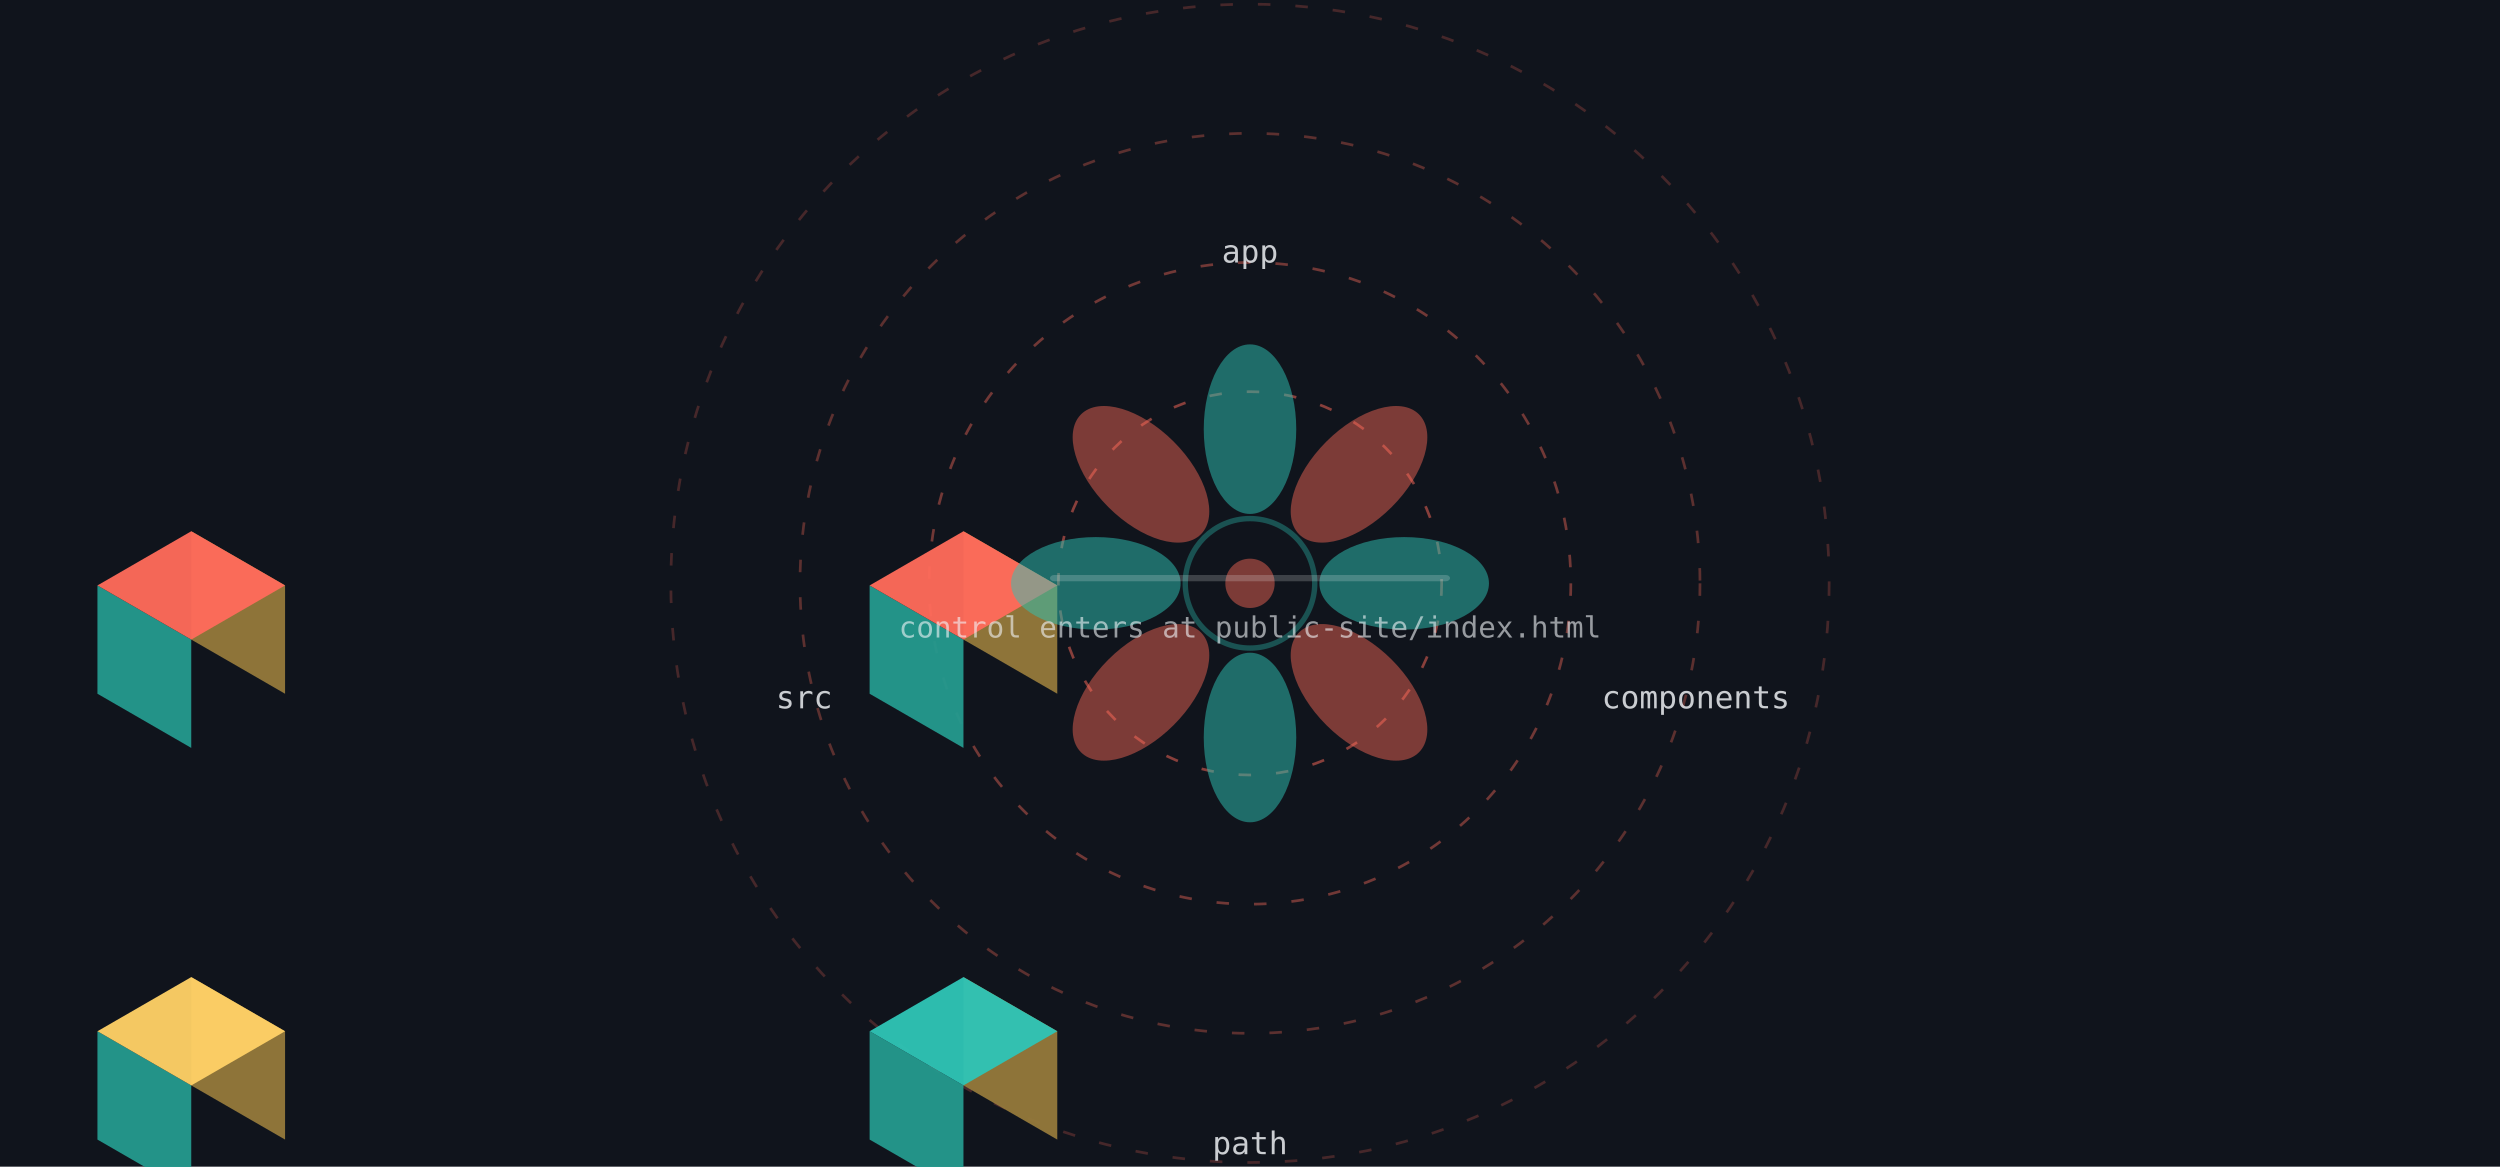
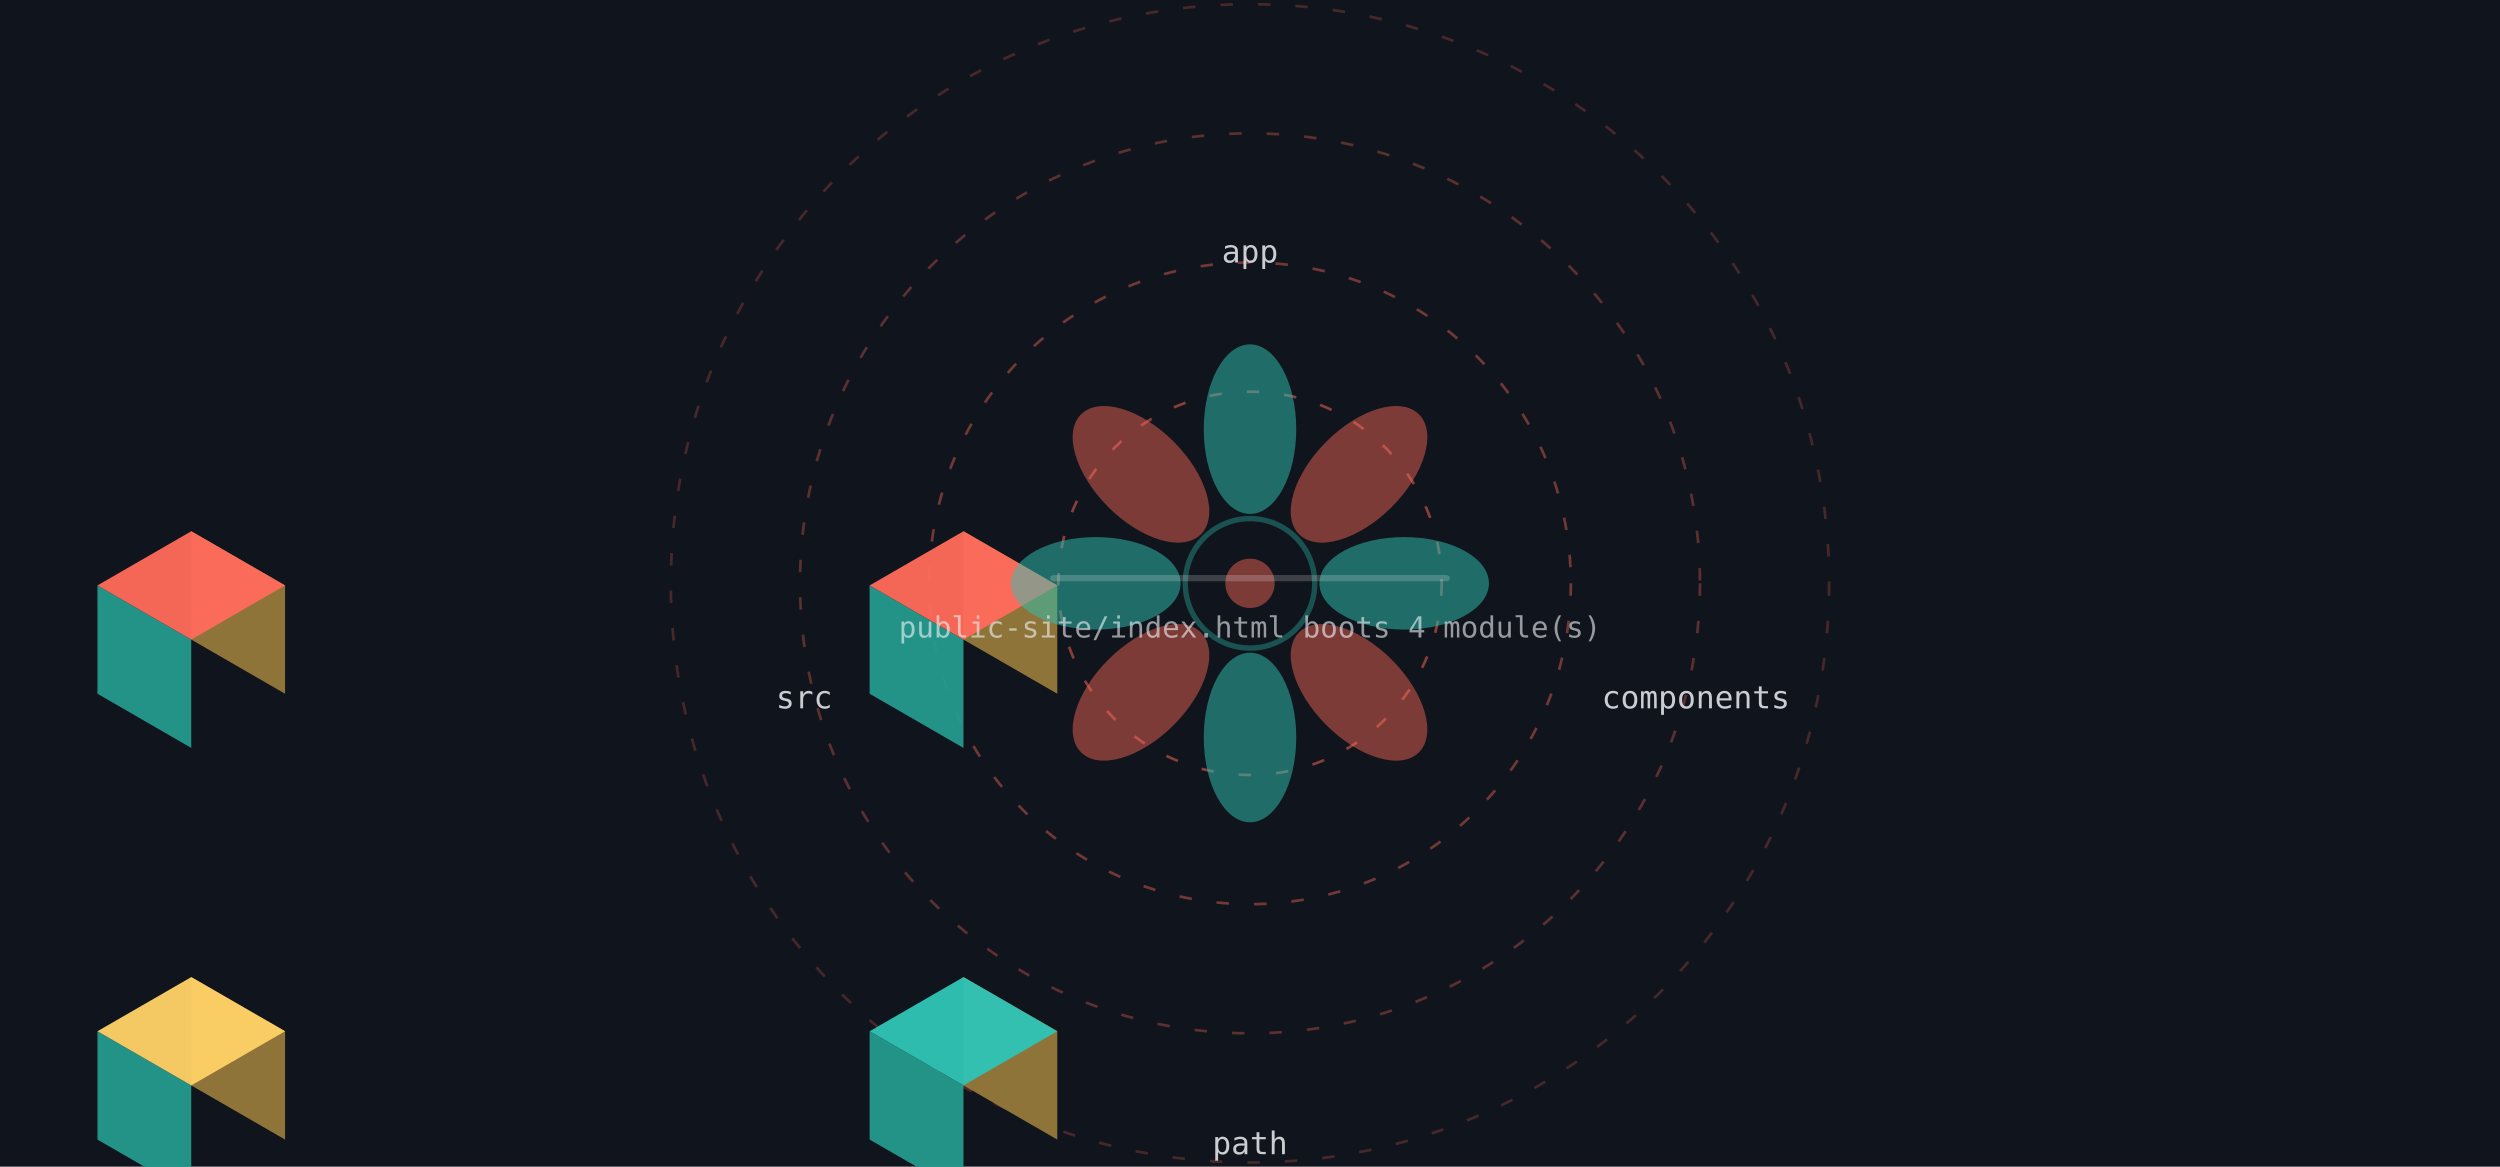
<svg xmlns="http://www.w3.org/2000/svg" viewBox="0 0 1200 560" width="1200" height="560" role="img" aria-label="SUNSETX workflow">
  <rect width="1200" height="560" fill="#10141c" />
  <defs>
    <linearGradient id="gk" x1="0" y1="0" x2="1" y2="1">
      <stop offset="0%" stop-color="#ff6b5a" />
      <stop offset="100%" stop-color="#2ec4b6" />
    </linearGradient>
  </defs>
  <circle cx="600.00" cy="280.00" r="92.00" fill="none" stroke="rgba(255,107,90,0.500)" stroke-width="1.30" opacity="1.00" stroke-dasharray="6 12" />
  <circle cx="600.00" cy="280.00" r="154.00" fill="none" stroke="rgba(255,107,90,0.410)" stroke-width="1.30" opacity="1.00" stroke-dasharray="6 12" />
  <circle cx="600.00" cy="280.00" r="216.00" fill="none" stroke="rgba(255,107,90,0.320)" stroke-width="1.30" opacity="1.00" stroke-dasharray="6 12" />
  <circle cx="600.00" cy="280.00" r="278.00" fill="none" stroke="rgba(255,107,90,0.230)" stroke-width="1.30" opacity="1.00" stroke-dasharray="6 12" />
  <polygon points="462.46,307.00 507.49,333.00 507.49,281.00 462.46,255.00" fill="#94793b" opacity="0.95" />
  <polygon points="417.42,333.00 462.46,359.00 462.46,307.00 417.42,281.00" fill="#24998e" opacity="0.95" />
  <polygon points="462.46,255.00 507.49,281.00 462.46,307.00 417.42,281.00" fill="#ff6b5a" opacity="0.95" />
  <text x="600" y="126" font-family="ui-monospace,Menlo,monospace" font-size="15" fill="rgba(242,245,249,0.820)" text-anchor="middle">app</text>
  <polygon points="462.46,521.00 507.49,547.00 507.49,495.00 462.46,469.00" fill="#94793b" opacity="0.95" />
  <polygon points="417.42,547.00 462.46,573.00 462.46,521.00 417.42,495.00" fill="#24998e" opacity="0.95" />
  <polygon points="462.46,469.00 507.49,495.00 462.46,521.00 417.42,495.00" fill="#2ec4b6" opacity="0.95" />
  <text x="814" y="340" font-family="ui-monospace,Menlo,monospace" font-size="15" fill="rgba(242,245,249,0.820)" text-anchor="middle">components</text>
  <polygon points="91.80,521.00 136.83,547.00 136.83,495.00 91.80,469.00" fill="#94793b" opacity="0.95" />
  <polygon points="46.77,547.00 91.80,573.00 91.80,521.00 46.77,495.00" fill="#24998e" opacity="0.95" />
  <polygon points="91.80,469.00 136.83,495.00 91.80,521.00 46.77,495.00" fill="#ffd166" opacity="0.95" />
  <text x="600" y="554" font-family="ui-monospace,Menlo,monospace" font-size="15" fill="rgba(242,245,249,0.820)" text-anchor="middle">path</text>
  <polygon points="91.80,307.00 136.83,333.00 136.83,281.00 91.80,255.00" fill="#94793b" opacity="0.95" />
  <polygon points="46.77,333.00 91.80,359.00 91.80,307.00 46.77,281.00" fill="#24998e" opacity="0.95" />
  <polygon points="91.80,255.00 136.83,281.00 91.80,307.00 46.77,281.00" fill="#ff6b5a" opacity="0.95" />
  <text x="386" y="340" font-family="ui-monospace,Menlo,monospace" font-size="15" fill="rgba(242,245,249,0.820)" text-anchor="middle">src</text>
  <ellipse cx="600.00" cy="206.00" rx="22.20" ry="40.70" fill="rgba(46,196,182,0.500)" opacity="1.00" transform="rotate(0.0 600.00 206.00)" />
  <ellipse cx="652.33" cy="227.67" rx="22.20" ry="40.70" fill="rgba(255,107,90,0.450)" opacity="1.00" transform="rotate(45.0 652.33 227.67)" />
  <ellipse cx="674.00" cy="280.00" rx="22.20" ry="40.70" fill="rgba(46,196,182,0.500)" opacity="1.00" transform="rotate(90.0 674.00 280.00)" />
  <ellipse cx="652.33" cy="332.33" rx="22.20" ry="40.70" fill="rgba(255,107,90,0.450)" opacity="1.00" transform="rotate(135.0 652.33 332.33)" />
  <ellipse cx="600.00" cy="354.00" rx="22.20" ry="40.70" fill="rgba(46,196,182,0.500)" opacity="1.00" transform="rotate(180.0 600.00 354.00)" />
  <ellipse cx="547.67" cy="332.33" rx="22.20" ry="40.70" fill="rgba(255,107,90,0.450)" opacity="1.00" transform="rotate(225.0 547.67 332.33)" />
  <ellipse cx="526.00" cy="280.00" rx="22.20" ry="40.70" fill="rgba(46,196,182,0.500)" opacity="1.00" transform="rotate(270.0 526.00 280.00)" />
  <ellipse cx="547.67" cy="227.67" rx="22.20" ry="40.70" fill="rgba(255,107,90,0.450)" opacity="1.00" transform="rotate(315.0 547.67 227.67)" />
  <circle cx="600.00" cy="280.00" r="31.08" fill="none" stroke="rgba(46,196,182,0.500)" stroke-width="2.59" opacity="0.70" />
  <circle cx="600.00" cy="280.00" r="11.84" fill="rgba(255,107,90,0.450)" opacity="1.00" />
  <rect x="504.00" y="276.00" width="192.00" height="3.00" rx="2.00" fill="rgba(242,245,249,0.200)" opacity="1.00" />
-   <text x="600" y="306" font-family="ui-monospace,Menlo,monospace" font-size="14" fill="rgba(242,245,249,0.600)" text-anchor="middle">control enters at public-site/index.html</text>
+   <text x="600" y="306" font-family="ui-monospace,Menlo,monospace" font-size="14" fill="rgba(242,245,249,0.600)" text-anchor="middle">public-site/index.html boots 4 module(s)</text>
</svg>
